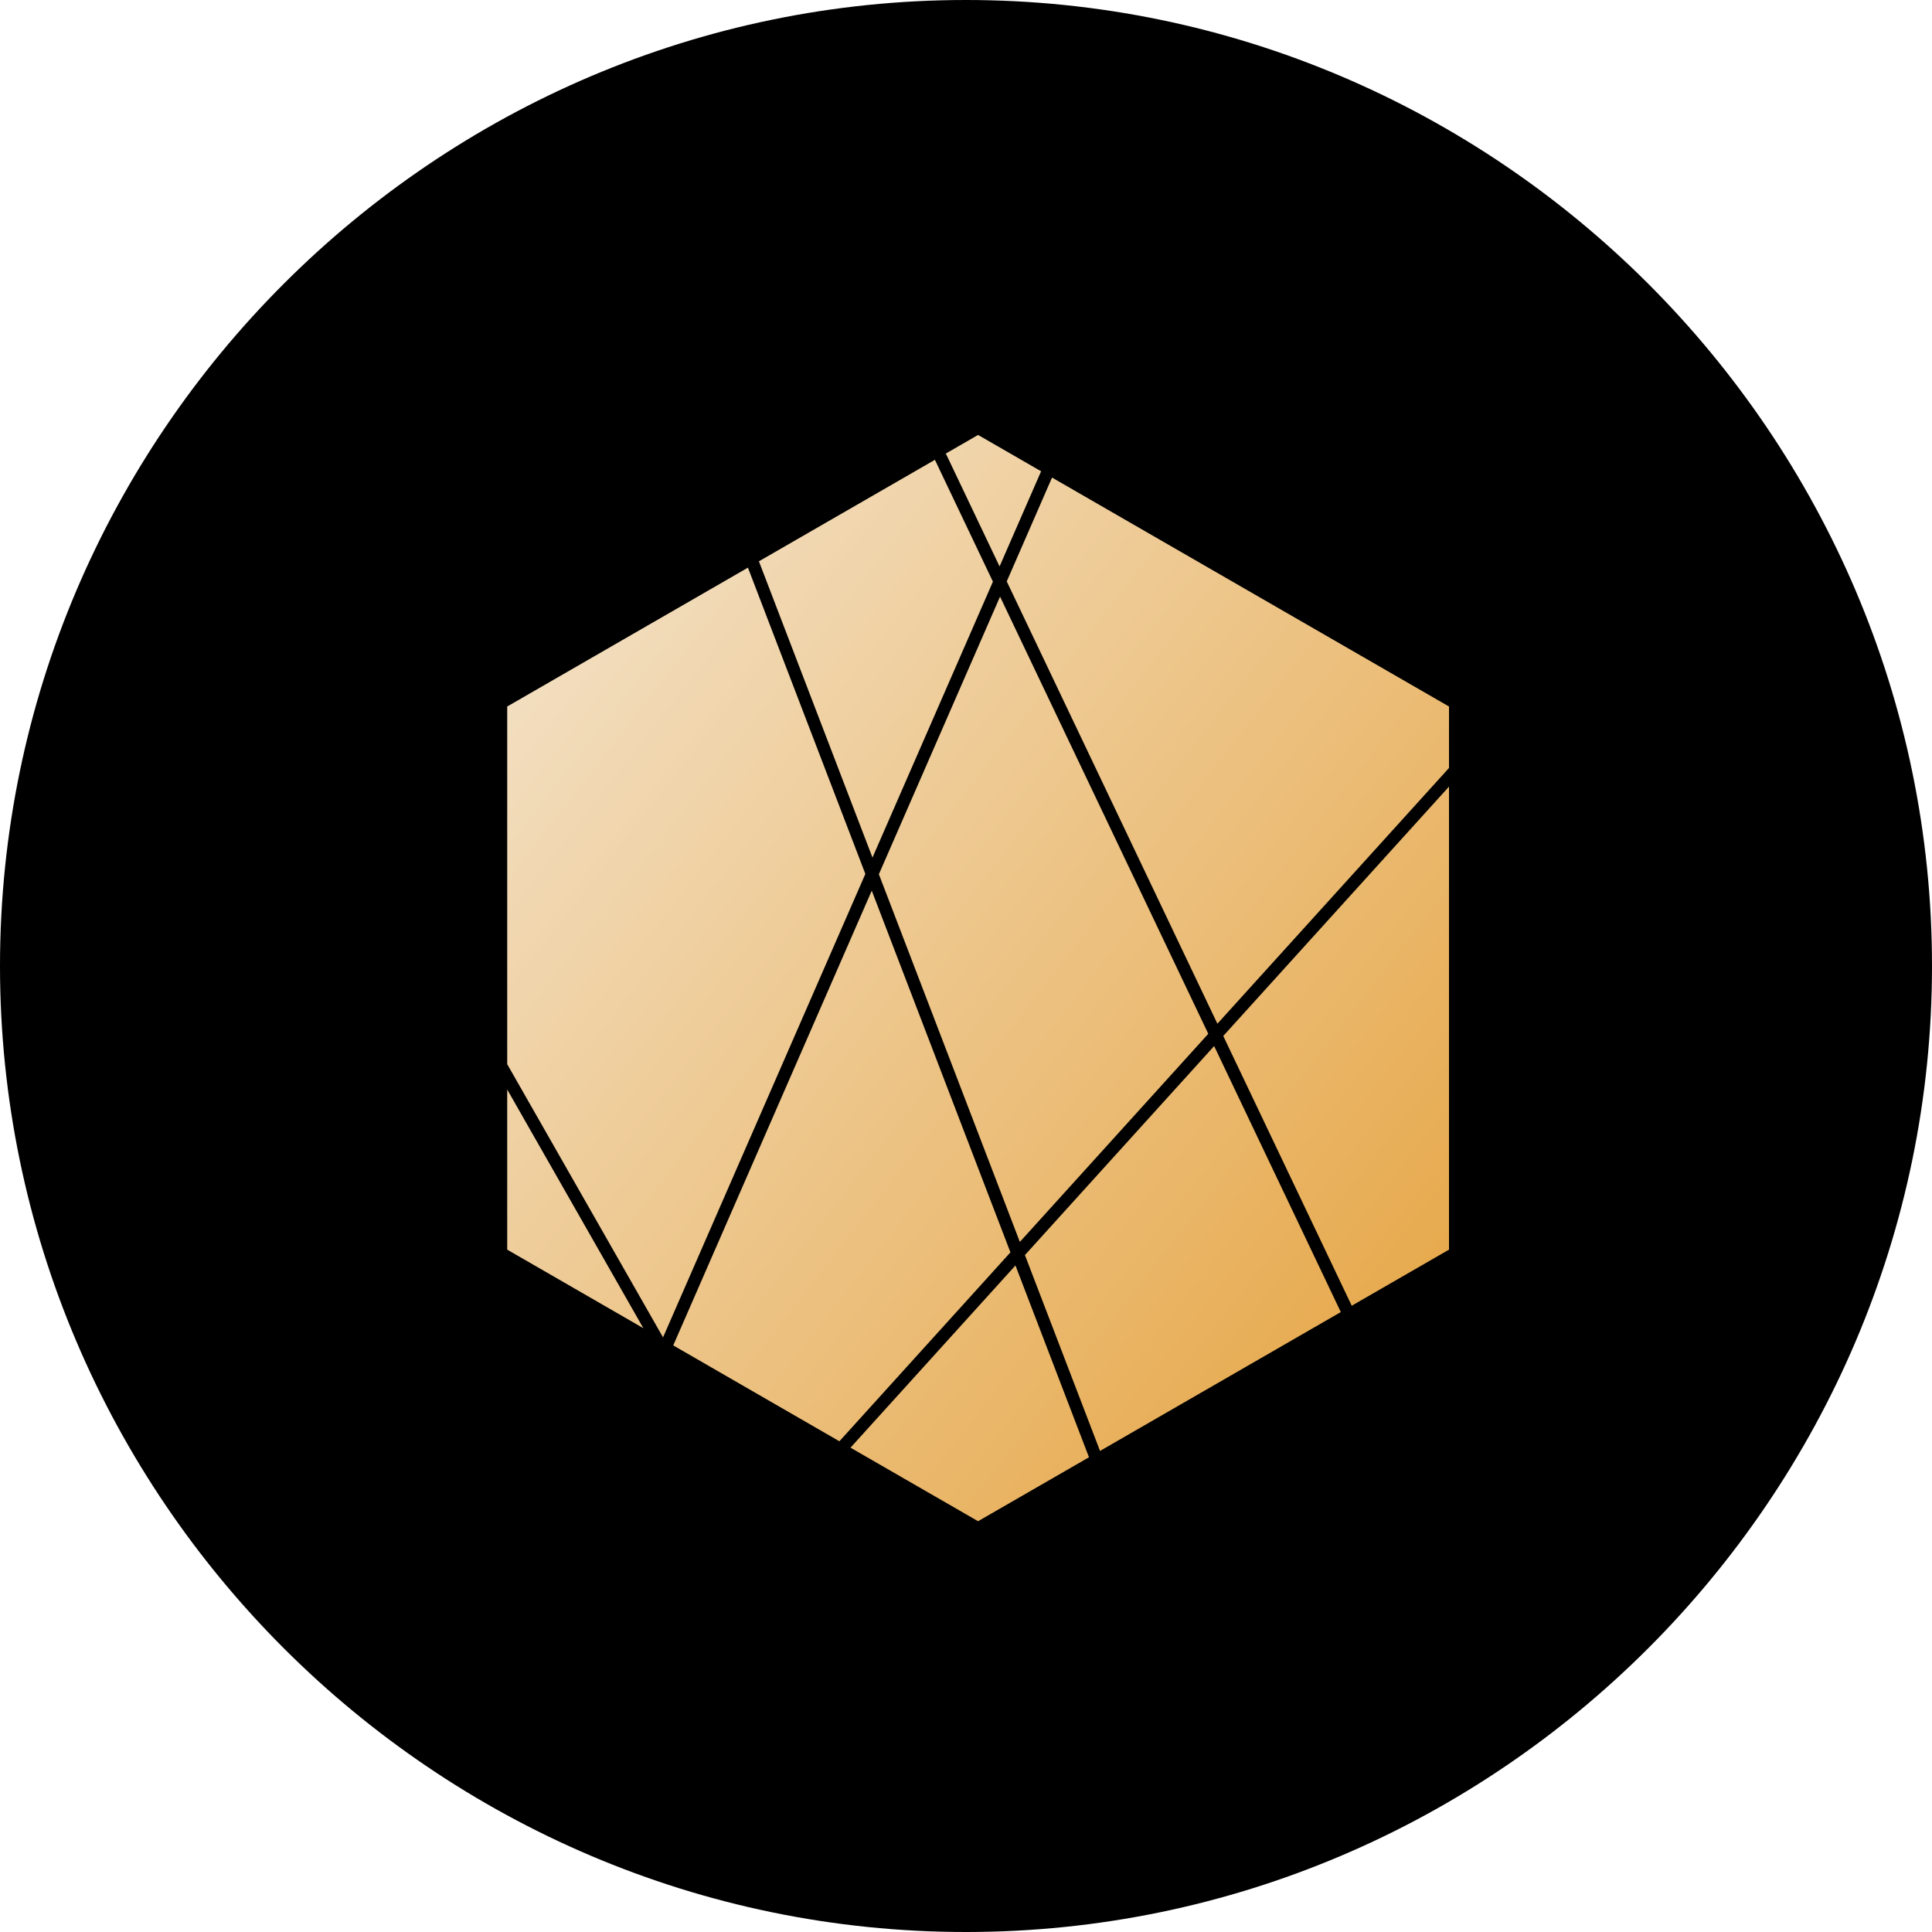
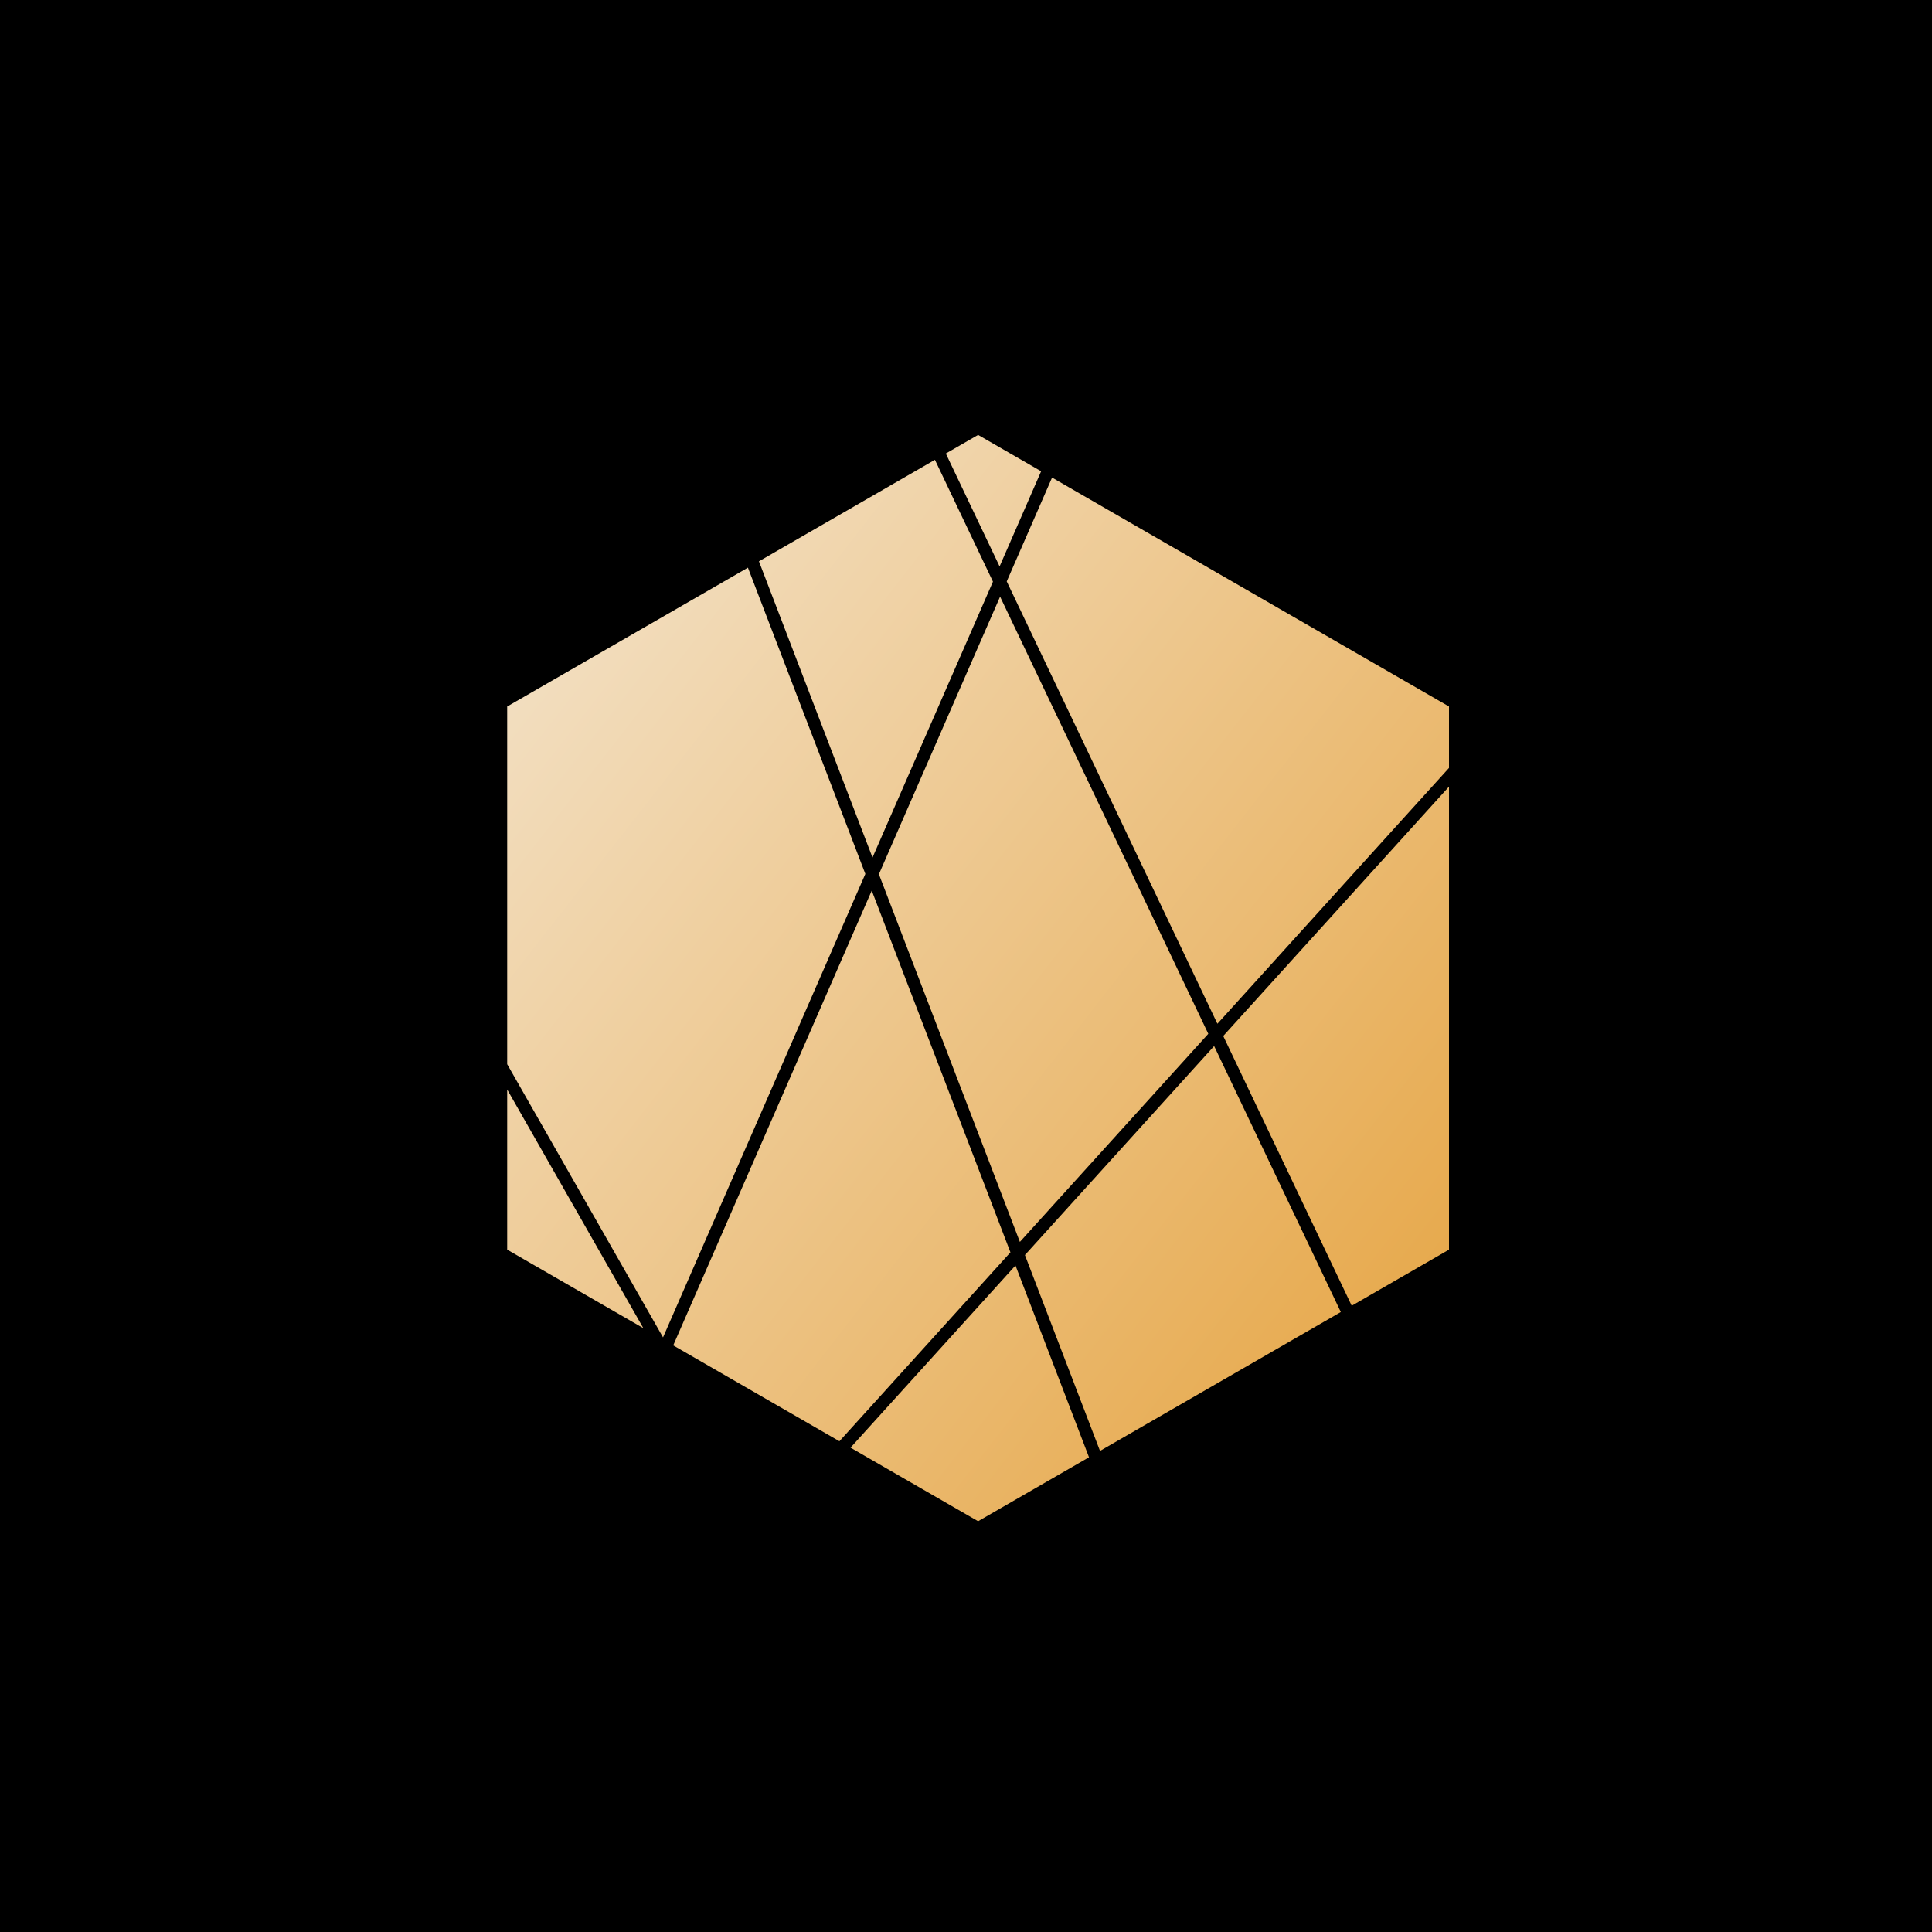
- <svg xmlns="http://www.w3.org/2000/svg" width="44" height="44" viewBox="0 0 32 32" fill="none">
-   <path d="M32 16C32 24.8 24.8 32 16 32C7.2 32 0 24.8 0 16C0 7.2 7.2 0 16 0C24.8 0 32 7.2 32 16Z" fill="black" />
-   <path fill-rule="evenodd" clip-rule="evenodd" d="M15.666 7.512L16.2 7.204L17.244 7.806L16.556 9.382L15.666 7.512ZM16.675 9.63L17.425 7.91L24 11.702V12.72L20.164 16.956L16.675 9.63ZM20.013 17.123L16.564 9.882L14.557 14.48L16.892 20.57L20.013 17.123ZM16.736 20.743L14.439 14.752L11.151 22.284L13.903 23.872L16.736 20.743ZM20.11 17.326L16.976 20.788L18.22 24.032L22.208 21.732L20.11 17.326ZM16.819 20.96L18.037 24.137L16.2 25.196L14.087 23.978L16.819 20.96ZM12.388 9.402L14.333 14.475L10.982 22.151L8.401 17.626V11.702L12.388 9.402ZM8.401 18.046L10.656 21.999L8.401 20.698V18.046ZM14.451 14.204L12.57 9.297L15.485 7.616L16.446 9.634L14.451 14.204ZM20.261 17.159L24 13.029V20.698L22.389 21.627L20.261 17.159Z" fill="url(#paint0_linear)" />
+ <svg xmlns="http://www.w3.org/2000/svg" width="446" height="446" viewBox="0 0 446 446" fill="none">
+   <rect width="446" height="446" fill="black" />
+   <path d="M446 223C446 345.65 345.65 446 223 446C100.35 446 0 345.65 0 223C0 100.35 100.35 0 223 0C345.65 0 446 100.35 446 223Z" fill="black" />
+   <path fill-rule="evenodd" clip-rule="evenodd" d="M218.343 104.698L225.792 100.402L240.343 108.794L230.754 130.757L218.343 104.698ZM232.403 134.219L242.867 110.25L334.5 163.095V177.279L281.037 236.331L232.403 134.219ZM278.935 238.652L230.869 137.733L202.894 201.815L235.438 286.696L278.935 238.652ZM233.259 289.103L201.243 205.598L155.412 310.584L193.779 332.711L233.259 289.103ZM280.282 241.479L236.6 289.727L253.936 334.942L309.527 302.882L280.282 241.479ZM234.421 292.134L251.396 336.407L225.792 351.173L196.345 334.19L234.421 292.134ZM172.658 131.044L199.765 201.744L153.059 308.734L117.083 245.669V163.095L172.658 131.044ZM117.083 251.514L148.511 306.604L117.083 288.48V251.514ZM201.417 197.961L175.199 129.579L215.826 106.149L229.22 134.271L201.417 197.961ZM282.384 239.157L334.5 181.593V288.48L312.043 301.431L282.384 239.157Z" fill="url(#paint0_linear_2482_9163)" />
  <defs>
-     <linearGradient id="paint0_linear" x1="2.5" y1="4.5" x2="27.5" y2="24" gradientUnits="userSpaceOnUse">
+     <linearGradient id="paint0_linear_2482_9163" x1="34.844" y1="62.719" x2="383.281" y2="334.5" gradientUnits="userSpaceOnUse">
      <stop stop-color="#F8F8F8" />
      <stop offset="1" stop-color="#E49C30" />
    </linearGradient>
  </defs>
</svg>
